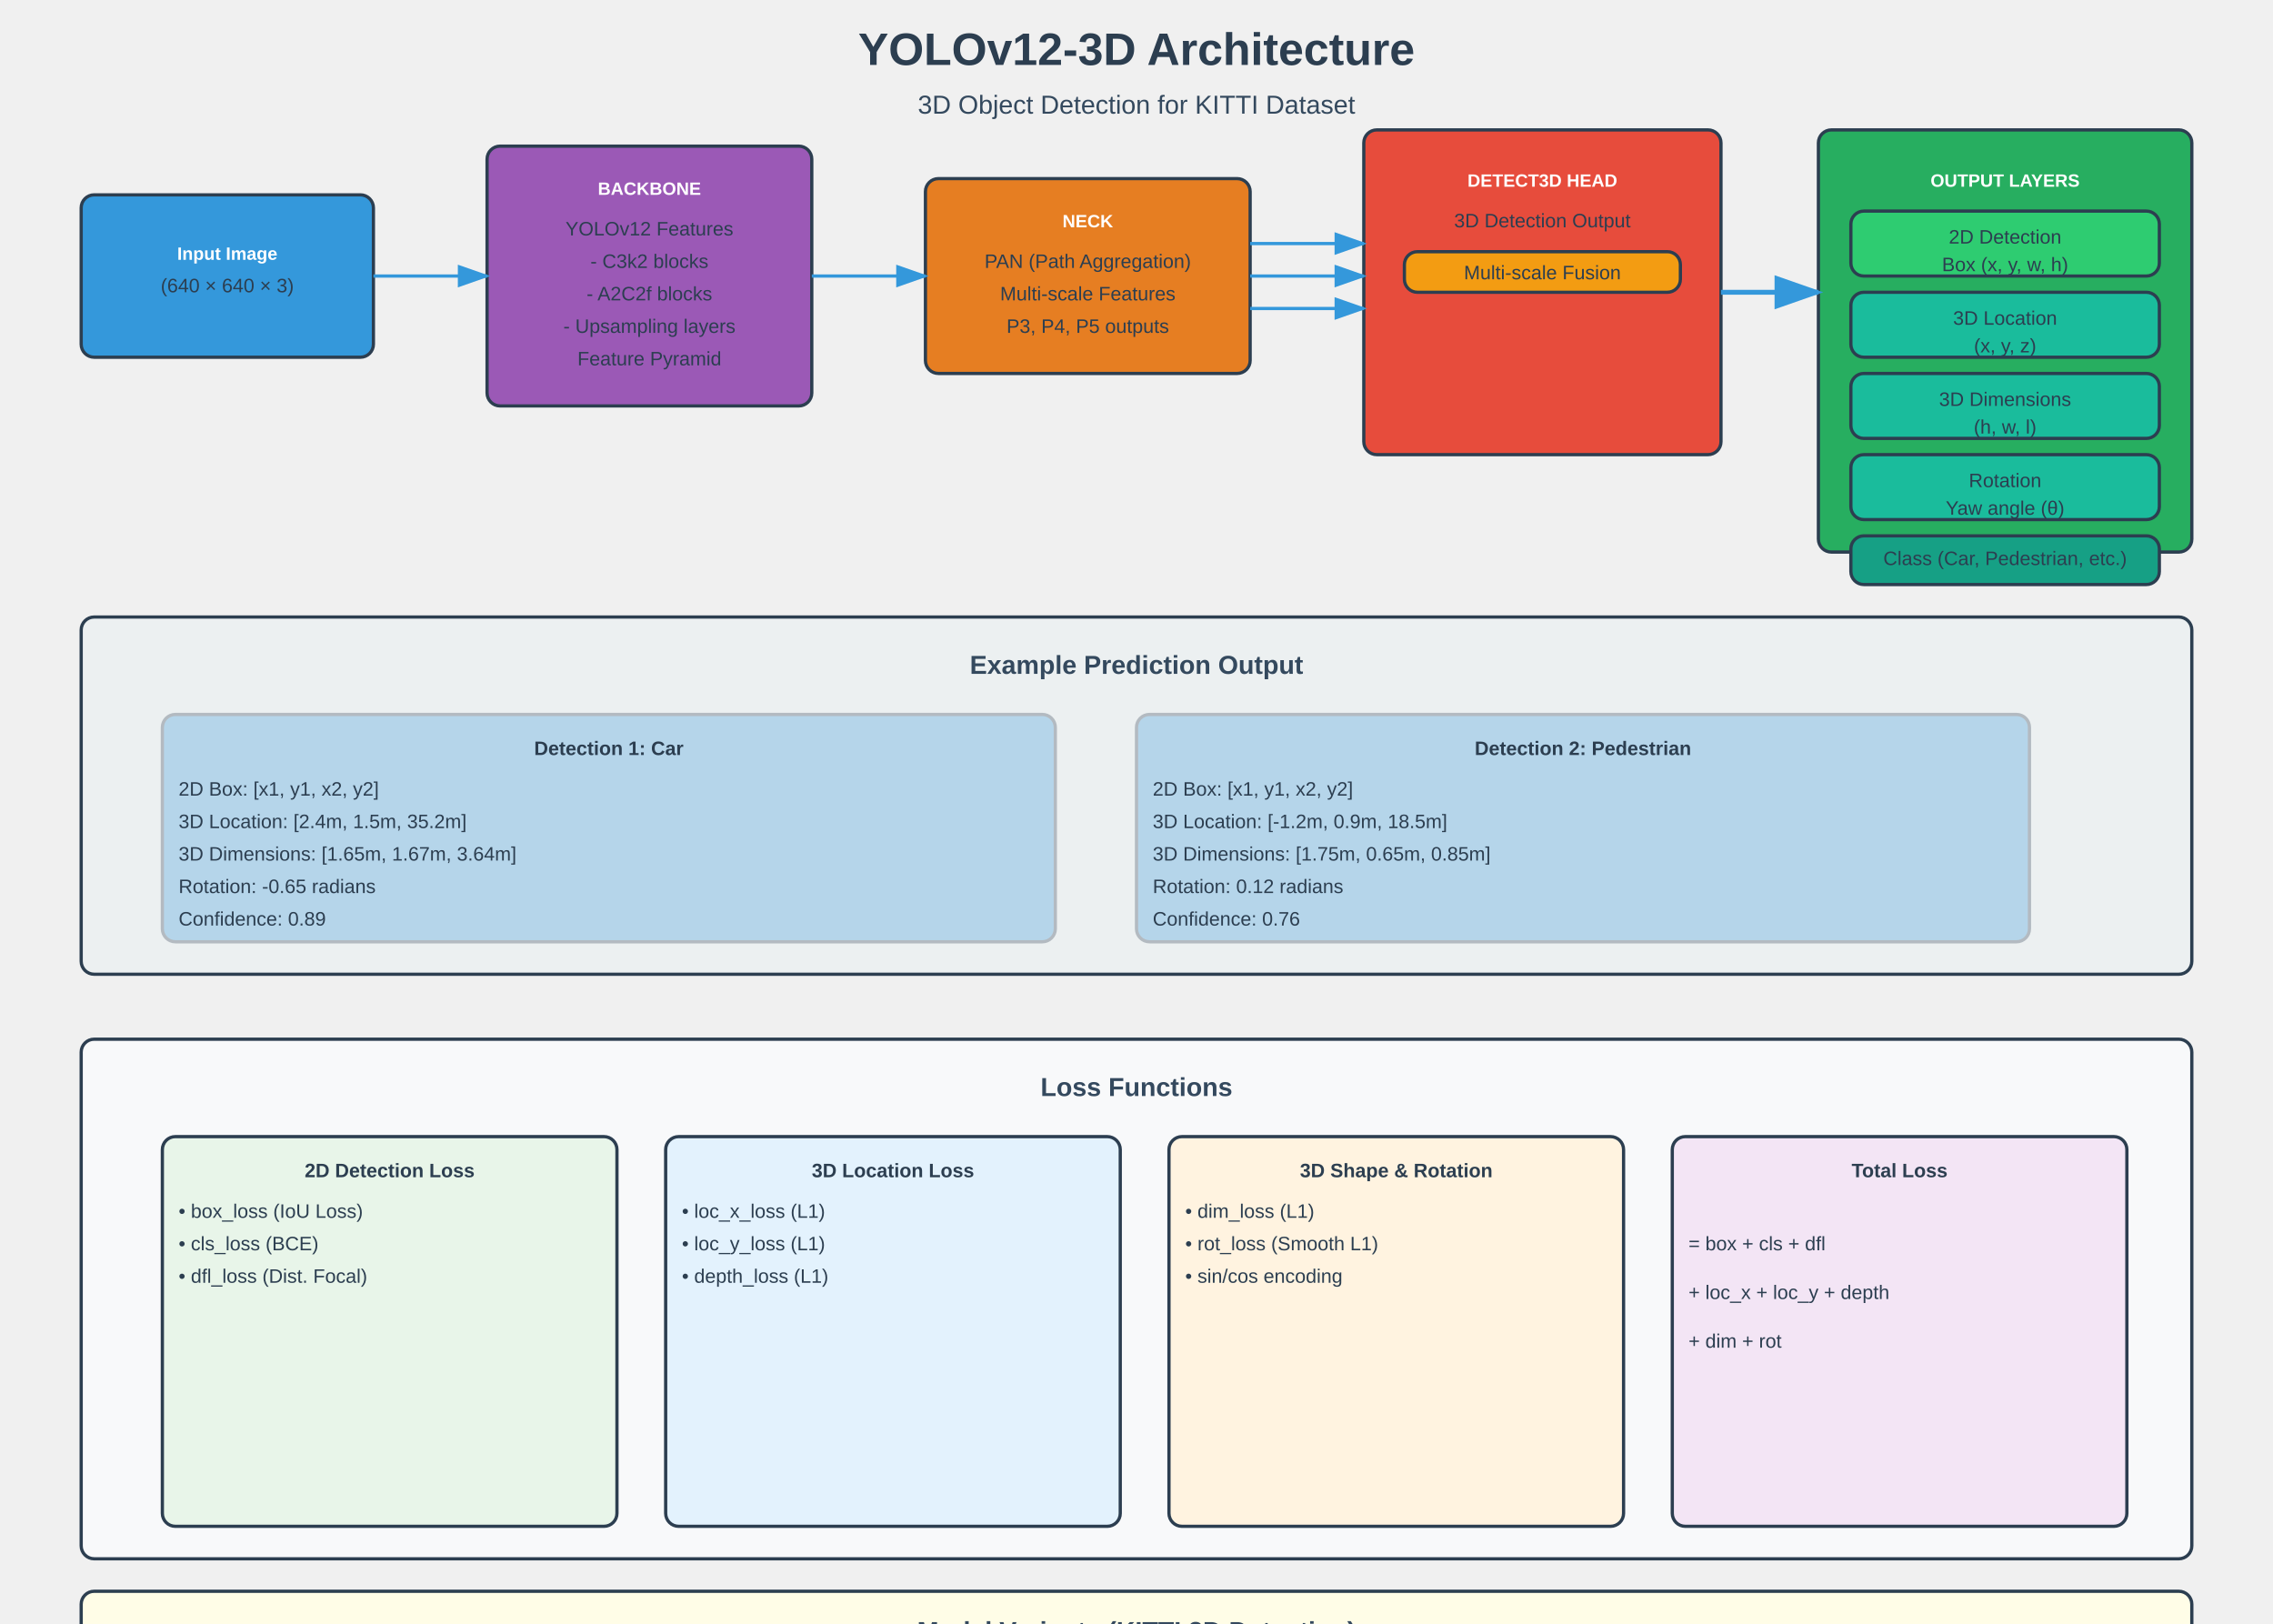
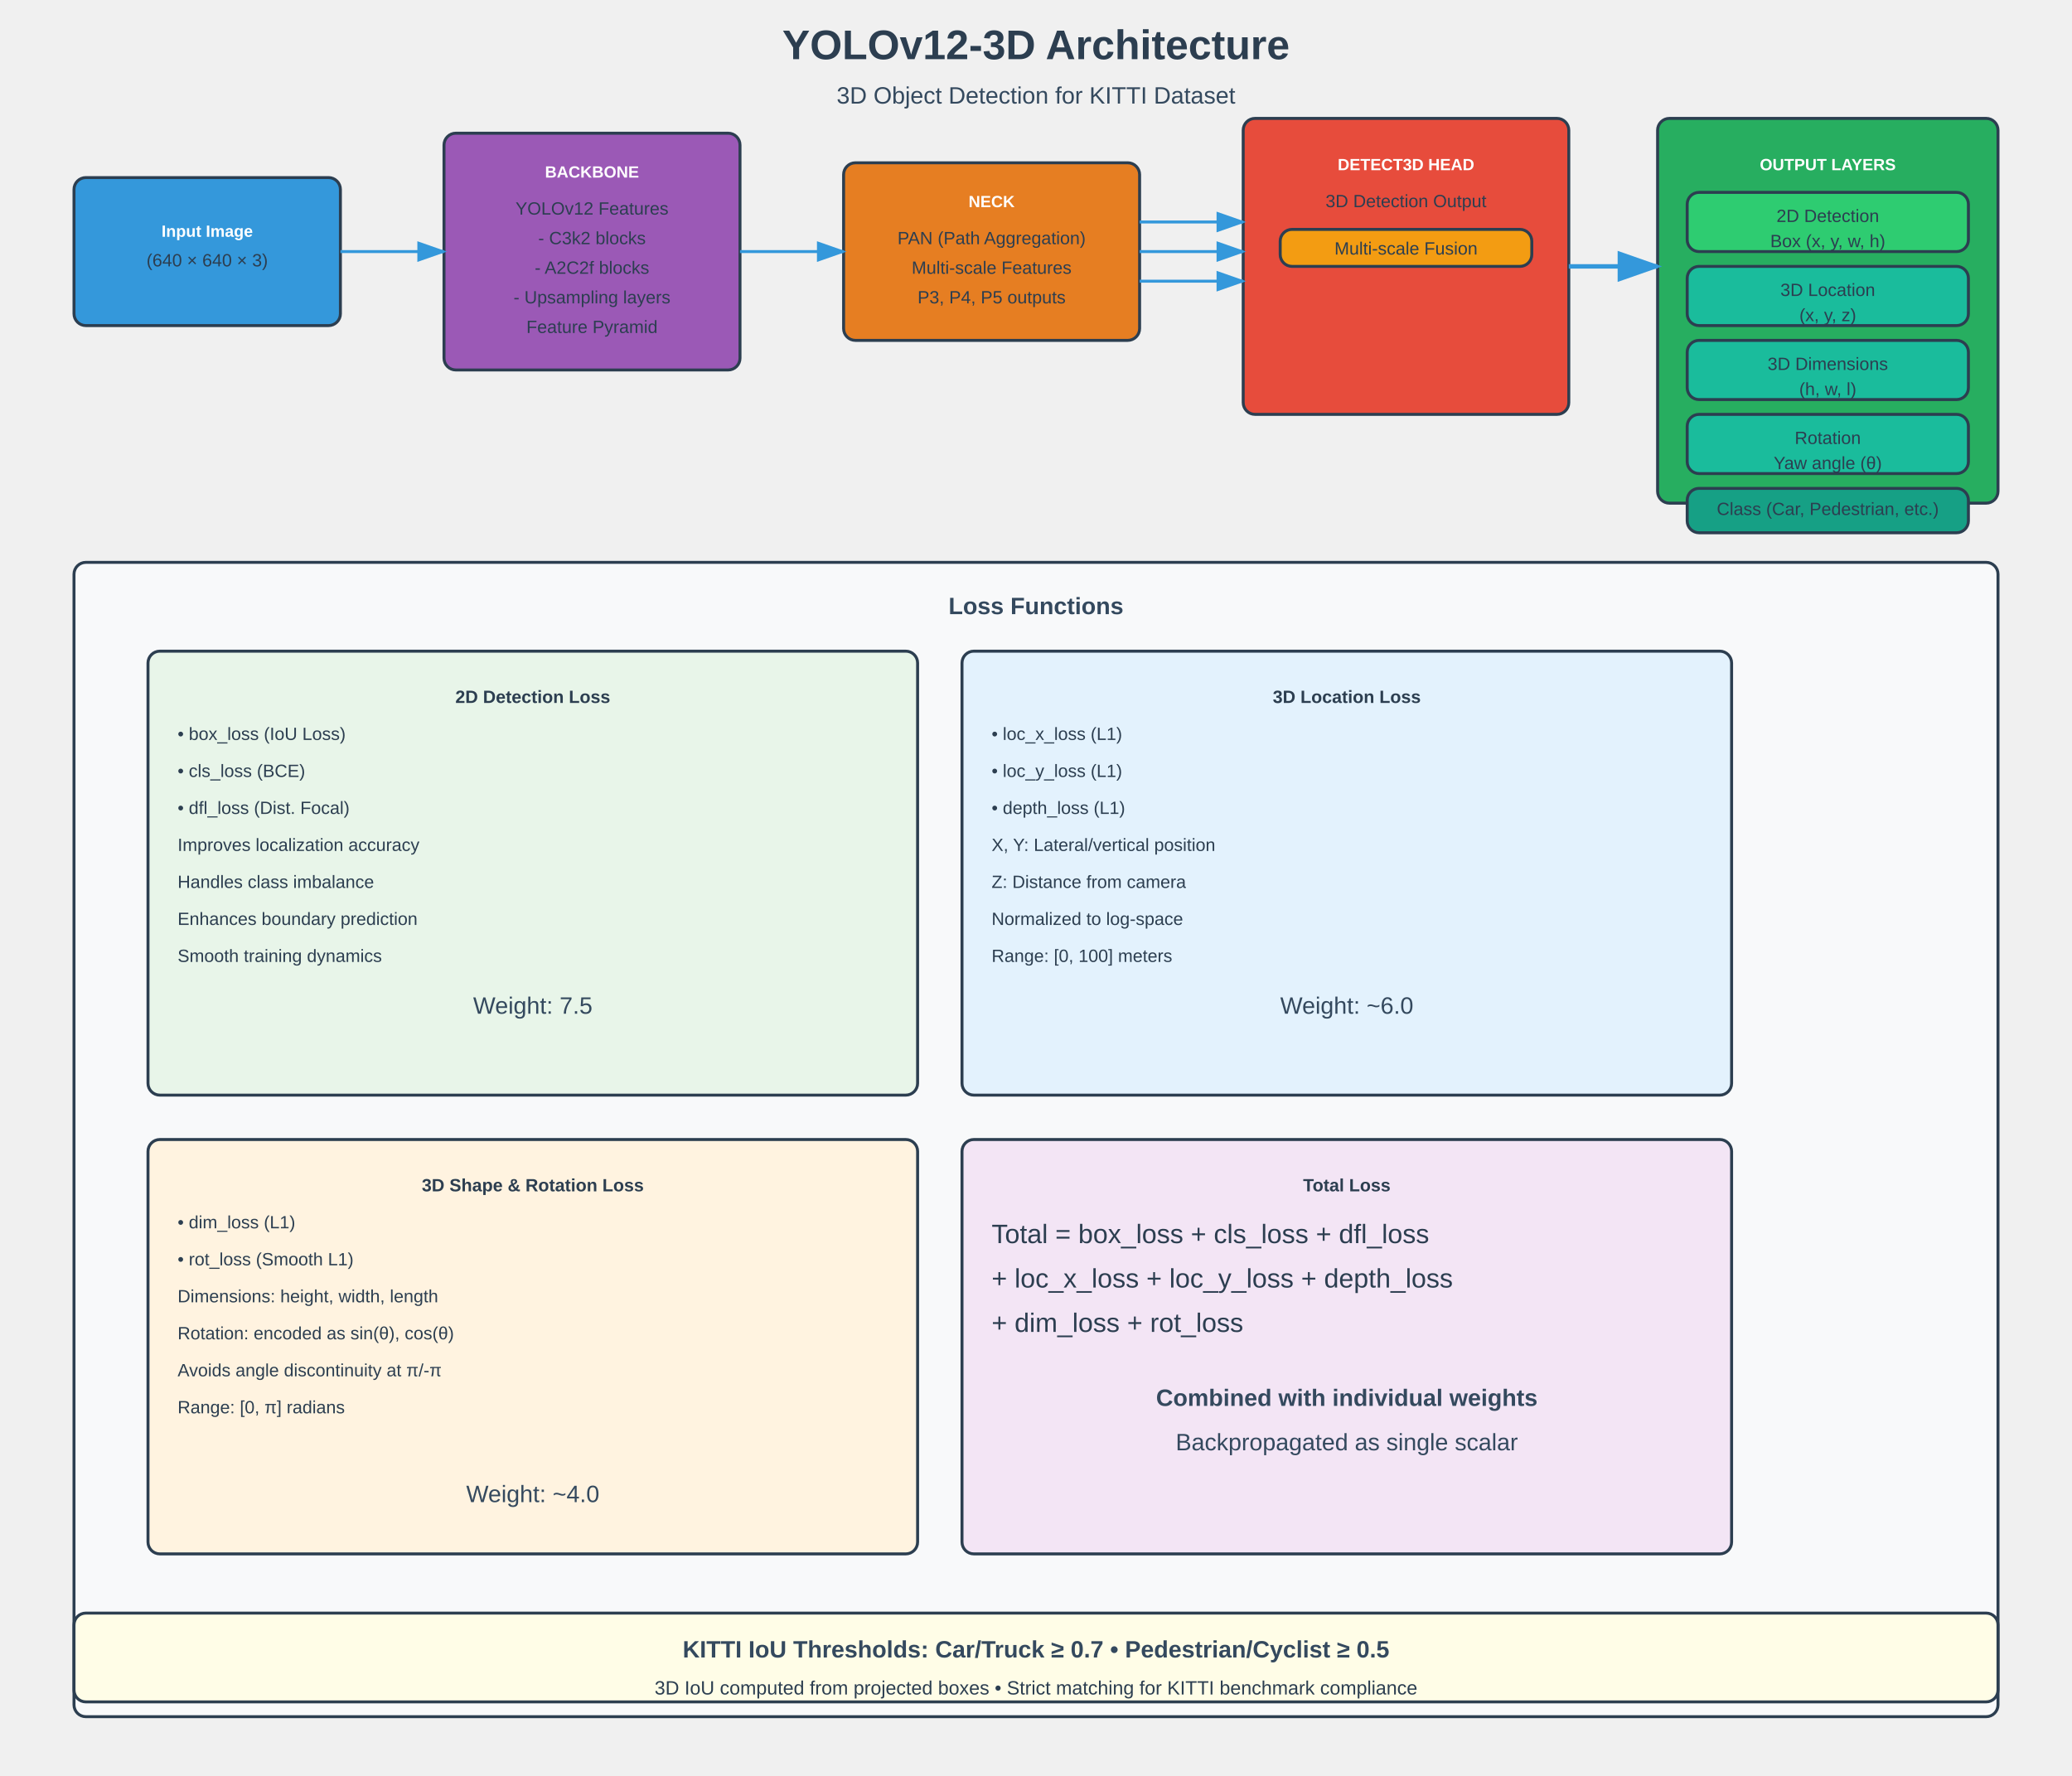
- <svg xmlns="http://www.w3.org/2000/svg" width="1400" height="1000">
+ <svg xmlns="http://www.w3.org/2000/svg" width="1400" height="1200">
  <defs>
    <style>
      .title { font-family: Arial, sans-serif; font-size: 28px; font-weight: bold; fill: #2c3e50; }
      .subtitle { font-family: Arial, sans-serif; font-size: 16px; fill: #34495e; }
      .layer { font-family: Arial, sans-serif; font-size: 12px; fill: #2c3e50; }
      .output { font-family: Arial, sans-serif; font-size: 11px; fill: #fff; font-weight: bold; }
      .arrow { stroke: #3498db; stroke-width: 2; fill: none; marker-end: url(#arrowhead); }
      .arrow-thick { stroke: #3498db; stroke-width: 3; fill: none; marker-end: url(#arrowhead); }
      .box { stroke: #2c3e50; stroke-width: 2; rx: 8; }
      .input-box { fill: #3498db; }
      .backbone-box { fill: #9b59b6; }
      .neck-box { fill: #e67e22; }
      .head-box { fill: #e74c3c; }
      .output-box { fill: #27ae60; }
      .fusion-box { fill: #f39c12; }
      .dim-box { fill: #1abc9c; }
+       .loss-2d { fill: #e8f5e9; }
+       .loss-3d-loc { fill: #e3f2fd; }
+       .loss-3d-shape { fill: #fff3e0; }
+       .loss-total { fill: #f3e5f5; }
    </style>
    <marker id="arrowhead" markerWidth="10" markerHeight="7" refX="9" refY="3.5" orient="auto">
      <polygon points="0 0, 10 3.5, 0 7" fill="#3498db" />
    </marker>
  </defs>
  <text x="700" y="40" text-anchor="middle" class="title">YOLOv12-3D Architecture</text>
  <text x="700" y="70" text-anchor="middle" class="subtitle">3D Object Detection for KITTI Dataset</text>
  <rect x="50" y="120" width="180" height="100" class="box input-box" />
  <text x="140" y="160" text-anchor="middle" class="output">Input Image</text>
  <text x="140" y="180" text-anchor="middle" class="layer">(640 × 640 × 3)</text>
  <rect x="300" y="90" width="200" height="160" class="box backbone-box" />
  <text x="400" y="120" text-anchor="middle" class="output">BACKBONE</text>
  <text x="400" y="145" text-anchor="middle" class="layer">YOLOv12 Features</text>
  <text x="400" y="165" text-anchor="middle" class="layer">- C3k2 blocks</text>
  <text x="400" y="185" text-anchor="middle" class="layer">- A2C2f blocks</text>
  <text x="400" y="205" text-anchor="middle" class="layer">- Upsampling layers</text>
  <text x="400" y="225" text-anchor="middle" class="layer">Feature Pyramid</text>
  <line x1="230" y1="170" x2="300" y2="170" class="arrow" />
  <rect x="570" y="110" width="200" height="120" class="box neck-box" />
  <text x="670" y="140" text-anchor="middle" class="output">NECK</text>
  <text x="670" y="165" text-anchor="middle" class="layer">PAN (Path Aggregation)</text>
  <text x="670" y="185" text-anchor="middle" class="layer">Multi-scale Features</text>
  <text x="670" y="205" text-anchor="middle" class="layer">P3, P4, P5 outputs</text>
  <line x1="500" y1="170" x2="570" y2="170" class="arrow" />
  <rect x="840" y="80" width="220" height="200" class="box head-box" />
  <text x="950" y="115" text-anchor="middle" class="output">DETECT3D HEAD</text>
  <text x="950" y="140" text-anchor="middle" class="layer">3D Detection Output</text>
  <rect x="865" y="155" width="170" height="25" class="box fusion-box" />
  <text x="950" y="172" text-anchor="middle" class="layer" fill="#fff">Multi-scale Fusion</text>
  <line x1="770" y1="150" x2="840" y2="150" class="arrow" />
  <line x1="770" y1="170" x2="840" y2="170" class="arrow" />
  <line x1="770" y1="190" x2="840" y2="190" class="arrow" />
  <rect x="1120" y="80" width="230" height="260" class="box output-box" />
  <text x="1235" y="115" text-anchor="middle" class="output">OUTPUT LAYERS</text>
  <rect x="1140" y="130" width="190" height="40" class="box" fill="#2ecc71" />
  <text x="1235" y="150" text-anchor="middle" class="layer" fill="#fff">2D Detection</text>
  <text x="1235" y="167" text-anchor="middle" class="layer" fill="#fff">Box (x, y, w, h)</text>
  <rect x="1140" y="180" width="190" height="40" class="box dim-box" />
  <text x="1235" y="200" text-anchor="middle" class="layer" fill="#fff">3D Location</text>
  <text x="1235" y="217" text-anchor="middle" class="layer" fill="#fff">(x, y, z)</text>
  <rect x="1140" y="230" width="190" height="40" class="box dim-box" />
  <text x="1235" y="250" text-anchor="middle" class="layer" fill="#fff">3D Dimensions</text>
  <text x="1235" y="267" text-anchor="middle" class="layer" fill="#fff">(h, w, l)</text>
  <rect x="1140" y="280" width="190" height="40" class="box dim-box" />
  <text x="1235" y="300" text-anchor="middle" class="layer" fill="#fff">Rotation</text>
  <text x="1235" y="317" text-anchor="middle" class="layer" fill="#fff">Yaw angle (θ)</text>
  <rect x="1140" y="330" width="190" height="30" class="box" fill="#16a085" />
  <text x="1235" y="348" text-anchor="middle" class="layer" fill="#fff">Class (Car, Pedestrian, etc.)</text>
  <line x1="1060" y1="180" x2="1120" y2="180" class="arrow-thick" />
-   <rect x="50" y="380" width="1300" height="220" class="box" fill="#ecf0f1" stroke="#95a5a6" stroke-width="3" />
-   <text x="700" y="415" text-anchor="middle" class="subtitle" font-size="18" font-weight="bold">Example Prediction Output</text>
-   <rect x="100" y="440" width="550" height="140" class="box" fill="#3498db" opacity="0.3" />
-   <text x="375" y="465" text-anchor="middle" class="layer" font-size="14" font-weight="bold">Detection 1: Car</text>
-   <text x="110" y="490" class="layer">2D Box: [x1, y1, x2, y2]</text>
-   <text x="110" y="510" class="layer">3D Location: [2.4m, 1.5m, 35.2m]</text>
-   <text x="110" y="530" class="layer">3D Dimensions: [1.65m, 1.67m, 3.64m]</text>
-   <text x="110" y="550" class="layer">Rotation: -0.65 radians</text>
-   <text x="110" y="570" class="layer">Confidence: 0.89</text>
-   <rect x="700" y="440" width="550" height="140" class="box" fill="#3498db" opacity="0.3" />
-   <text x="975" y="465" text-anchor="middle" class="layer" font-size="14" font-weight="bold">Detection 2: Pedestrian</text>
-   <text x="710" y="490" class="layer">2D Box: [x1, y1, x2, y2]</text>
-   <text x="710" y="510" class="layer">3D Location: [-1.2m, 0.9m, 18.5m]</text>
-   <text x="710" y="530" class="layer">3D Dimensions: [1.75m, 0.65m, 0.85m]</text>
-   <text x="710" y="550" class="layer">Rotation: 0.12 radians</text>
-   <text x="710" y="570" class="layer">Confidence: 0.76</text>
-   <rect x="50" y="640" width="1300" height="320" class="box" fill="#f8f9fa" stroke="#6c757d" stroke-width="2" />
-   <text x="700" y="675" text-anchor="middle" class="subtitle" font-size="18" font-weight="bold">Loss Functions</text>
-   <rect x="100" y="700" width="280" height="240" class="box" fill="#e8f5e9" />
-   <text x="240" y="725" text-anchor="middle" class="layer" font-size="14" font-weight="bold">2D Detection Loss</text>
-   <text x="110" y="750" class="layer">• box_loss (IoU Loss)</text>
-   <text x="110" y="770" class="layer">• cls_loss (BCE)</text>
-   <text x="110" y="790" class="layer">• dfl_loss (Dist. Focal)</text>
-   <rect x="410" y="700" width="280" height="240" class="box" fill="#e3f2fd" />
-   <text x="550" y="725" text-anchor="middle" class="layer" font-size="14" font-weight="bold">3D Location Loss</text>
-   <text x="420" y="750" class="layer">• loc_x_loss (L1)</text>
-   <text x="420" y="770" class="layer">• loc_y_loss (L1)</text>
-   <text x="420" y="790" class="layer">• depth_loss (L1)</text>
-   <rect x="720" y="700" width="280" height="240" class="box" fill="#fff3e0" />
-   <text x="860" y="725" text-anchor="middle" class="layer" font-size="14" font-weight="bold">3D Shape &amp; Rotation</text>
-   <text x="730" y="750" class="layer">• dim_loss (L1)</text>
-   <text x="730" y="770" class="layer">• rot_loss (Smooth L1)</text>
-   <text x="730" y="790" class="layer">• sin/cos encoding</text>
-   <rect x="1030" y="700" width="280" height="240" class="box" fill="#f3e5f5" />
-   <text x="1170" y="725" text-anchor="middle" class="layer" font-size="14" font-weight="bold">Total Loss</text>
-   <text x="1040" y="770" class="layer" font-size="16">= box + cls + dfl</text>
-   <text x="1040" y="800" class="layer" font-size="16">  + loc_x + loc_y + depth</text>
-   <text x="1040" y="830" class="layer" font-size="16">  + dim + rot</text>
-   <rect x="50" y="980" width="1300" height="140" class="box" fill="#fffde7" stroke="#fbc02d" stroke-width="2" />
-   <text x="700" y="1010" text-anchor="middle" class="subtitle" font-size="18" font-weight="bold">Model Variants (KITTI 3D Detection)</text>
-   <text x="120" y="1040" class="layer" font-size="13">YOLOv12n-3D: 2.6M params • Speed: ⚡⚡⚡⚡⚡ • mAP: ~30%</text>
-   <text x="120" y="1065" class="layer" font-size="13">YOLOv12s-3D: 9.1M params • Speed: ⚡⚡⚡⚡ • mAP: ~35%</text>
-   <text x="120" y="1090" class="layer" font-size="13">YOLOv12m-3D: 19.7M params • Speed: ⚡⚡⚡ • mAP: ~40%</text>
-   <text x="120" y="1115" class="layer" font-size="13">YOLOv12l-3D: 26.5M params • Speed: ⚡⚡ • mAP: ~42%</text>
+   <rect x="50" y="380" width="1300" height="780" class="box" fill="#f8f9fa" stroke="#6c757d" stroke-width="2" />
+   <text x="700" y="415" text-anchor="middle" class="subtitle" font-size="22" font-weight="bold">Loss Functions</text>
+   <rect x="100" y="440" width="520" height="300" class="box loss-2d" />
+   <text x="360" y="475" text-anchor="middle" class="layer" font-size="14" font-weight="bold">2D Detection Loss</text>
+   <text x="120" y="500" class="layer">• box_loss (IoU Loss)</text>
+   <text x="120" y="525" class="layer">• cls_loss (BCE)</text>
+   <text x="120" y="550" class="layer">• dfl_loss (Dist. Focal)</text>
+   <text x="120" y="575" class="layer">Improves localization accuracy</text>
+   <text x="120" y="600" class="layer">Handles class imbalance</text>
+   <text x="120" y="625" class="layer">Enhances boundary prediction</text>
+   <text x="120" y="650" class="layer">Smooth training dynamics</text>
+   <text x="360" y="685" text-anchor="middle" class="subtitle">Weight: 7.5</text>
+   <rect x="650" y="440" width="520" height="300" class="box loss-3d-loc" />
+   <text x="910" y="475" text-anchor="middle" class="layer" font-size="14" font-weight="bold">3D Location Loss</text>
+   <text x="670" y="500" class="layer">• loc_x_loss (L1)</text>
+   <text x="670" y="525" class="layer">• loc_y_loss (L1)</text>
+   <text x="670" y="550" class="layer">• depth_loss (L1)</text>
+   <text x="670" y="575" class="layer">X, Y: Lateral/vertical position</text>
+   <text x="670" y="600" class="layer">Z: Distance from camera</text>
+   <text x="670" y="625" class="layer">Normalized to log-space</text>
+   <text x="670" y="650" class="layer">Range: [0, 100] meters</text>
+   <text x="910" y="685" text-anchor="middle" class="subtitle">Weight: ~6.0</text>
+   <rect x="100" y="770" width="520" height="280" class="box loss-3d-shape" />
+   <text x="360" y="805" text-anchor="middle" class="layer" font-size="14" font-weight="bold">3D Shape &amp; Rotation Loss</text>
+   <text x="120" y="830" class="layer">• dim_loss (L1)</text>
+   <text x="120" y="855" class="layer">• rot_loss (Smooth L1)</text>
+   <text x="120" y="880" class="layer">Dimensions: height, width, length</text>
+   <text x="120" y="905" class="layer">Rotation: encoded as sin(θ), cos(θ)</text>
+   <text x="120" y="930" class="layer">Avoids angle discontinuity at π/-π</text>
+   <text x="120" y="955" class="layer">Range: [0, π] radians</text>
+   <text x="360" y="1015" text-anchor="middle" class="subtitle">Weight: ~4.0</text>
+   <rect x="650" y="770" width="520" height="280" class="box loss-total" />
+   <text x="910" y="805" text-anchor="middle" class="layer" font-size="14" font-weight="bold">Total Loss</text>
+   <text x="670" y="840" class="layer" style="font-size: 18px;">Total = box_loss + cls_loss + dfl_loss</text>
+   <text x="670" y="870" class="layer" style="font-size: 18px;">      + loc_x_loss + loc_y_loss + depth_loss</text>
+   <text x="670" y="900" class="layer" style="font-size: 18px;">      + dim_loss + rot_loss</text>
+   <text x="910" y="950" text-anchor="middle" class="subtitle" style="font-size: 16px; font-weight: bold;">
+     Combined with individual weights
+   </text>
+   <text x="910" y="980" text-anchor="middle" class="subtitle">
+     Backpropagated as single scalar
+   </text>
+   <rect x="50" y="1090" width="1300" height="60" class="box" fill="#fffde7" stroke="#fbc02d" stroke-width="2" />
+   <text x="700" y="1120" text-anchor="middle" class="subtitle" font-size="16" font-weight="bold">KITTI IoU Thresholds: Car/Truck ≥ 0.7 • Pedestrian/Cyclist ≥ 0.5</text>
+   <text x="700" y="1145" text-anchor="middle" class="layer" style="font-size: 13px;">3D IoU computed from projected boxes • Strict matching for KITTI benchmark compliance</text>
</svg>
